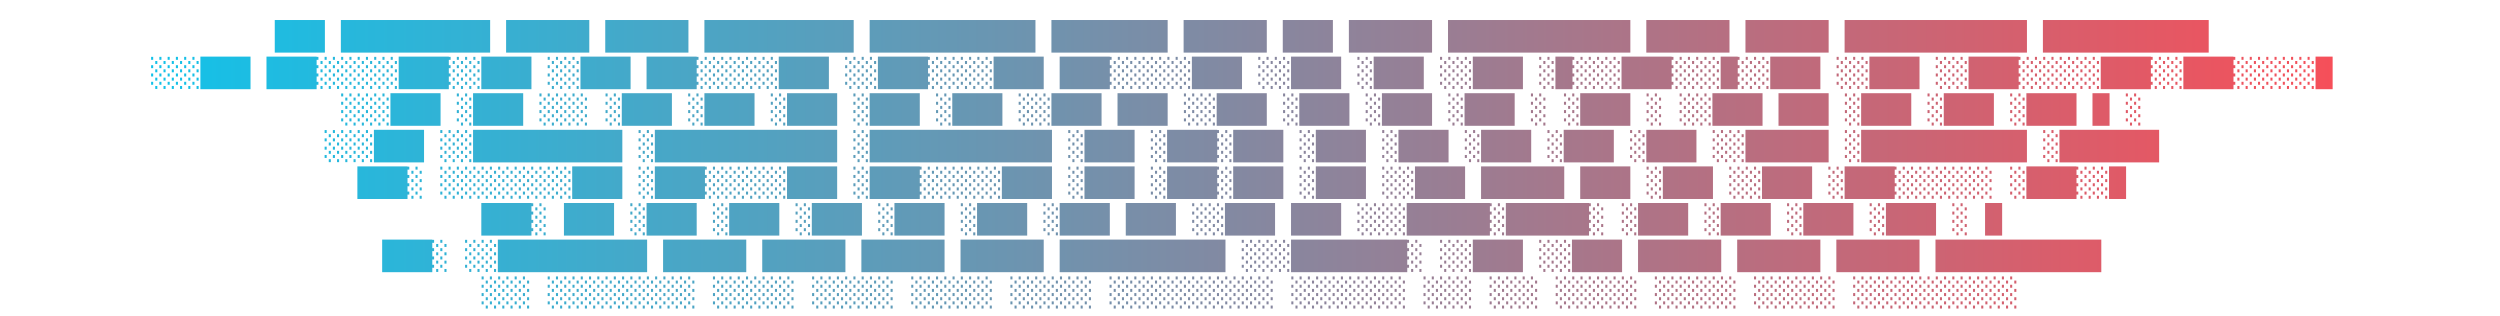
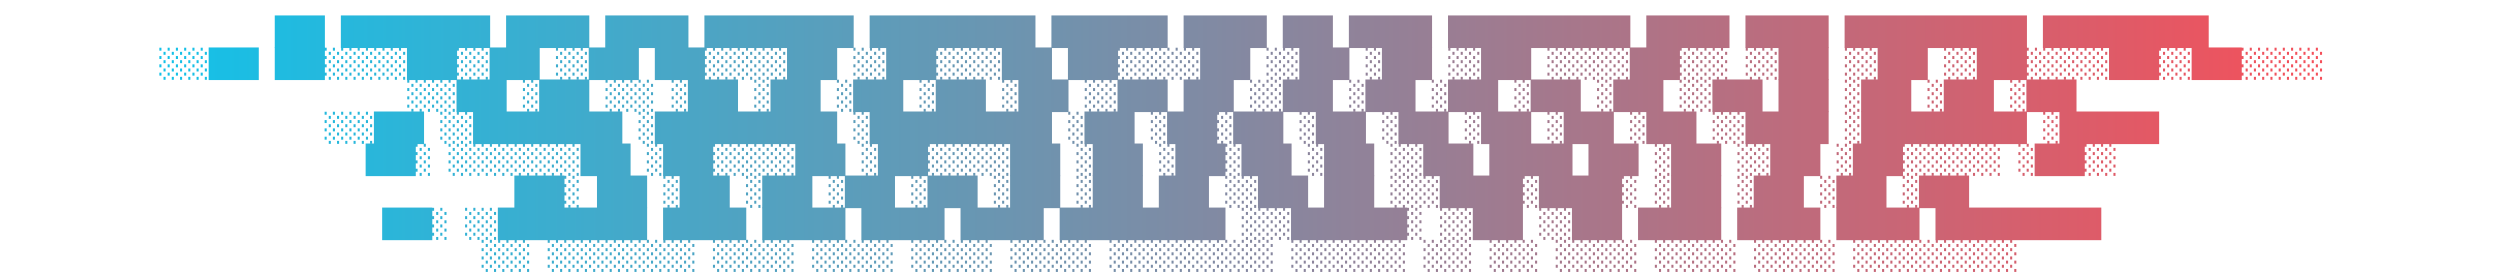
- <svg xmlns="http://www.w3.org/2000/svg" width="1093" height="138" viewBox="0 0 1093 138">
+ <svg xmlns="http://www.w3.org/2000/svg" width="1093" height="122" viewBox="0 0 1093 122">
  <defs>
    <linearGradient id="grad" x1="0%" y1="0%" x2="100%" y2="0%">
      <stop offset="0%" stop-color="#12c2e9" />
      <stop offset="100%" stop-color="#f64f59" />
    </linearGradient>
  </defs>
  <style>
    .ascii {
      font-family: ui-monospace, 'Cascadia Code', 'Source Code Pro', Menlo, Consolas, monospace;
      font-size: 12px;
      fill: url(#grad);
      white-space: pre;
    }
  </style>
  <text x="50%" text-anchor="middle" class="ascii">
-     <tspan x="50%" y="20"> ███           █████████  █████   █████   █████████   ██████████      ███████    █████   ███   █████ ███████████ █████ █████ ███████████  ██████████</tspan>
-     <tspan x="50%" y="36">░░░███        ███░░░░░███░░███   ░░███   ███░░░░░███ ░░███░░░░███   ███░░░░░███ ░░███   ░███  ░░███ ░█░░░███░░░█░░███ ░░███ ░░███░░░░░███░░███░░░░░█</tspan>
-     <tspan x="50%" y="52">  ░░░███     ░███    ░░░  ░███    ░███  ░███    ░███  ░███   ░░███ ███     ░░███ ░███   ░███   ░███ ░   ░███  ░  ░░███ ███   ░███    ░███ ░███  █ ░ </tspan>
-     <tspan x="50%" y="68">    ░░░███   ░░█████████  ░███████████  ░███████████  ░███    ░███░███      ░███ ░███   ░███   ░███     ░███      ░░█████    ░██████████  ░██████   </tspan>
-     <tspan x="50%" y="84">     ███░     ░░░░░░░░███ ░███░░░░░███  ░███░░░░░███  ░███    ░███░███      ░███ ░░███  █████  ███      ░███       ░░███     ░███░░░░░░   ░███░░█   </tspan>
-     <tspan x="50%" y="100">   ███░       ███    ░███ ░███    ░███  ░███    ░███  ░███    ███ ░░███     ███   ░░░█████░█████░       ░███        ░███     ░███         ░███ ░   █</tspan>
-     <tspan x="50%" y="116"> ███░        ░░█████████  █████   █████ █████   █████ ██████████   ░░░███████░      ░░███ ░░███         █████       █████    █████        ██████████</tspan>
-     <tspan x="50%" y="132">░░░           ░░░░░░░░░  ░░░░░   ░░░░░ ░░░░░   ░░░░░ ░░░░░░░░░░      ░░░░░░░         ░░░   ░░░         ░░░░░       ░░░░░    ░░░░░        ░░░░░░░░░░ </tspan>
+     <tspan x="50%" y="18"> ███           █████████  █████   █████   █████████   ██████████      ███████    █████   ███   █████ ███████████ █████ █████ ███████████  ██████████</tspan>
+     <tspan x="50%" y="32">░░░███        ███░░░░░███░░███   ░░███   ███░░░░░███ ░░███░░░░███   ███░░░░░███ ░░███   ░███  ░░███ ░░░░░███░░░ ░░███ ░░███ ░░███░░░░░███░░███░░░░░ </tspan>
+     <tspan x="50%" y="46">  ░░░███     ░███    ░░░  ░███    ░███  ░███    ░███  ░███   ░░███ ███     ░░███ ░███   ░███   ░███     ░███     ░░███ ███   ░███    ░███ ░███      </tspan>
+     <tspan x="50%" y="60">    ░░░███   ░░█████████  ░███████████  ░███████████  ░███    ░███░███      ░███ ░███   ░███   ░███     ░███      ░░█████    ░██████████  ░██████   </tspan>
+     <tspan x="50%" y="74">     ███░     ░░░░░░░░███ ░███░░░░░███  ░███░░░░░███  ░███    ░███░███      ░███ ░░███  █████  ███      ░███       ░░███     ░███░░░░░░   ░███░░    </tspan>
+     <tspan x="50%" y="88">   ███░       ███    ░███ ░███    ░███  ░███    ░███  ░███    ███ ░░███     ███   ░░░█████░█████░       ░███        ░███     ░███         ░███      </tspan>
+     <tspan x="50%" y="102"> ███░        ░░█████████  █████   █████ █████   █████ ██████████   ░░░███████░      ░░███ ░░███         █████       █████    █████        ██████████</tspan>
+     <tspan x="50%" y="116">░░░           ░░░░░░░░░  ░░░░░   ░░░░░ ░░░░░   ░░░░░ ░░░░░░░░░░      ░░░░░░░         ░░░   ░░░         ░░░░░       ░░░░░    ░░░░░        ░░░░░░░░░░ </tspan>
  </text>
</svg>
